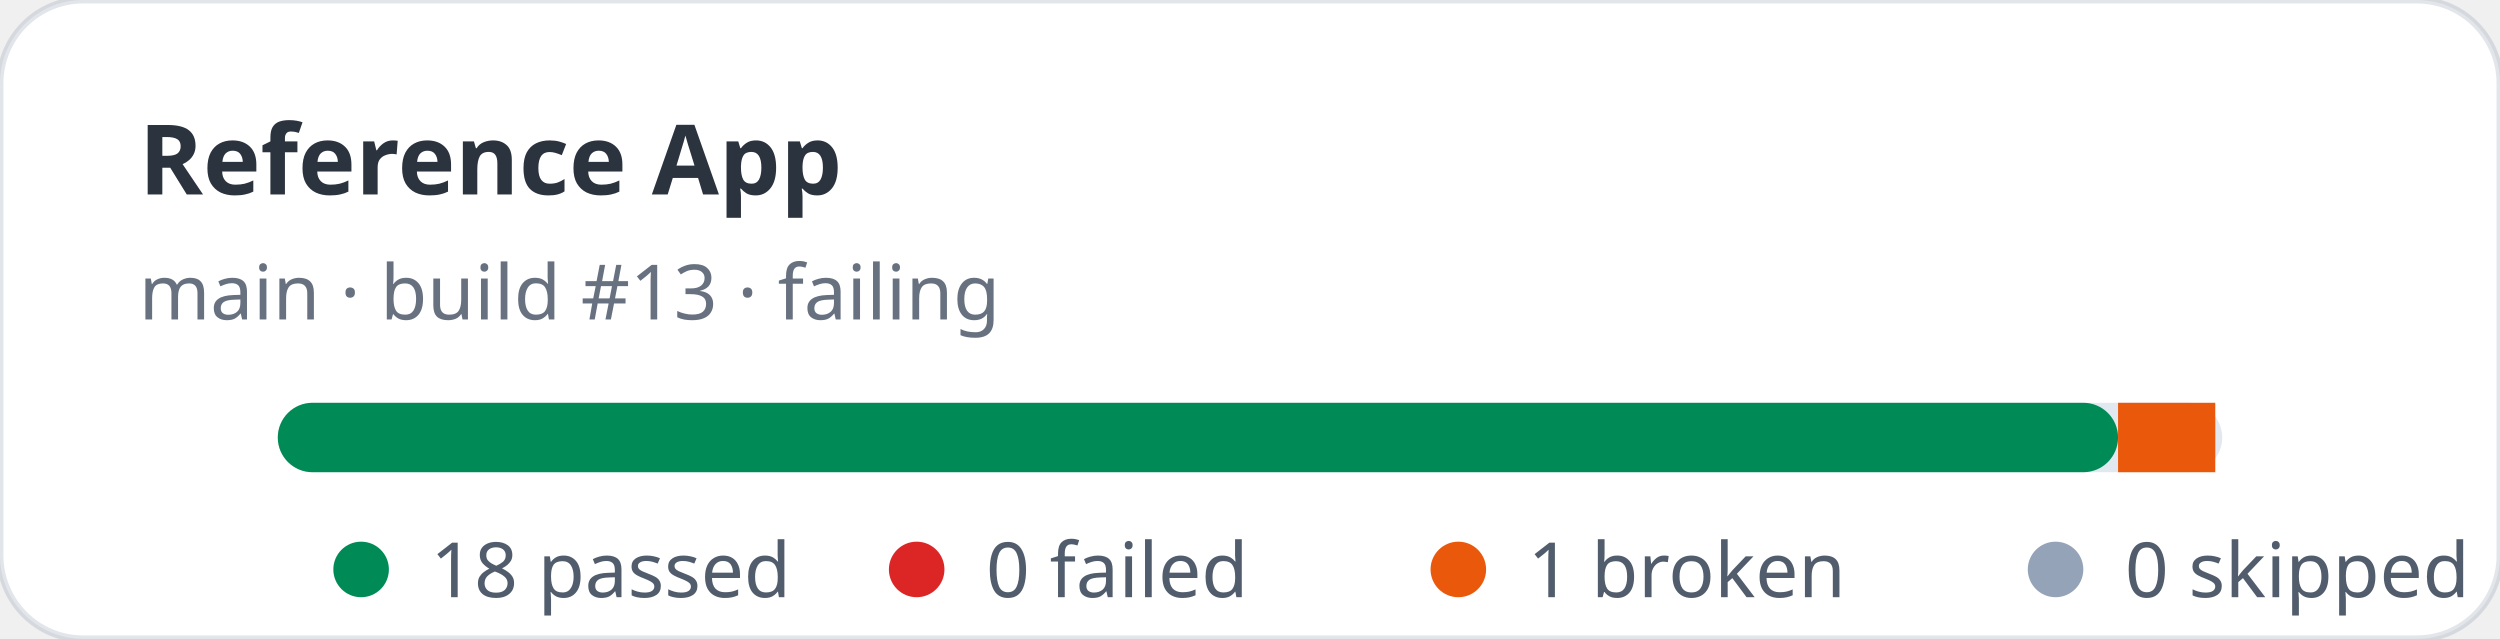
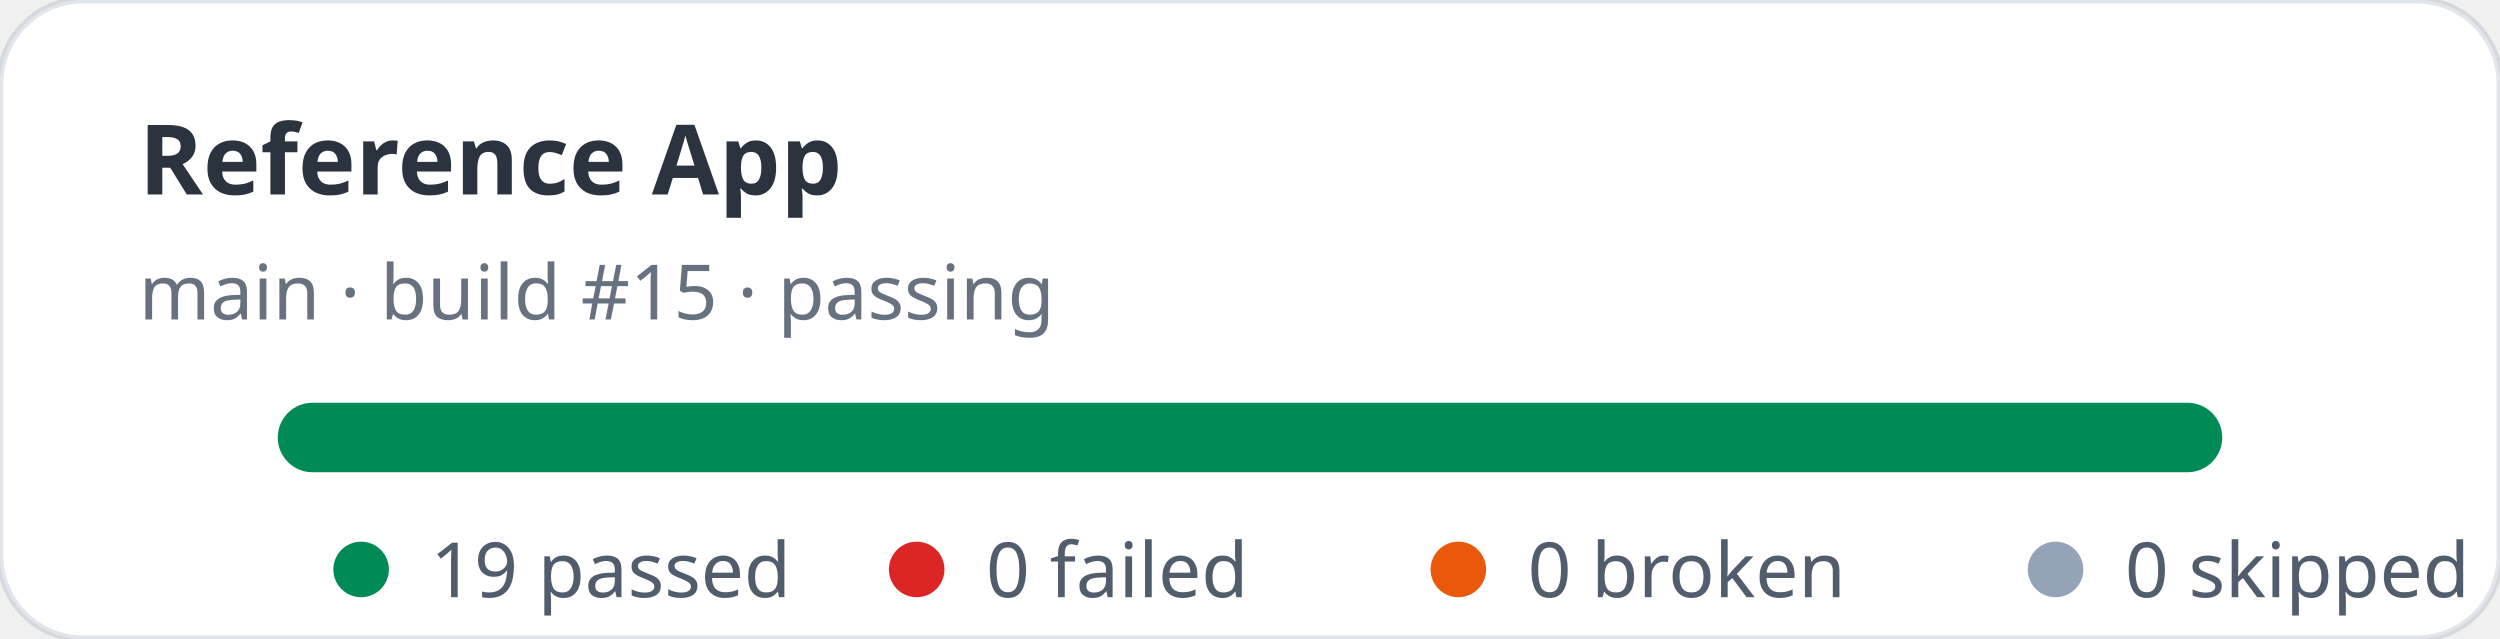
- <svg xmlns="http://www.w3.org/2000/svg" width="360" height="92" viewBox="0 0 360 92" role="img" aria-label="Reference App stats: 18 passed, 0 failed">
+ <svg xmlns="http://www.w3.org/2000/svg" width="360" height="92" viewBox="0 0 360 92" role="img" aria-label="Reference App stats: 19 passed, 0 failed">
  <rect width="360" height="92" rx="12" fill="#ffffff" stroke="rgba(11,48,86,0.12)" />
  <text x="20" y="28" fill="rgba(1,10,24,0.83)" font-family="ui-sans-serif,system-ui,sans-serif" font-size="14" font-weight="700">Reference App</text>
-   <text x="20" y="46" fill="rgba(2,19,44,0.6)" font-family="ui-sans-serif,system-ui,sans-serif" font-size="11">main · build #13 · failing</text>
+   <text x="20" y="46" fill="rgba(2,19,44,0.6)" font-family="ui-sans-serif,system-ui,sans-serif" font-size="11">main · build #15 · passing</text>
  <rect x="40" y="58" width="280" height="10" rx="5" fill="#e2e8f0" />
-   <rect x="40" y="58" width="265" height="10" rx="5" fill="#008a56" />
-   <rect x="305" y="58" width="14" height="10" fill="#ea580c" />
+   <rect x="40" y="58" width="280" height="10" rx="5" fill="#008a56" />
  <g font-family="ui-sans-serif,system-ui,sans-serif" font-size="11" fill="rgba(1,18,40,0.68)">
    <circle cx="52" cy="82" r="4" fill="#008a56" />
-     <text x="62" y="86">18 passed</text>
+     <text x="62" y="86">19 passed</text>
    <circle cx="132" cy="82" r="4" fill="#dc2626" />
    <text x="142" y="86">0 failed</text>
    <circle cx="210" cy="82" r="4" fill="#ea580c" />
-     <text x="220" y="86">1 broken</text>
+     <text x="220" y="86">0 broken</text>
    <circle cx="296" cy="82" r="4" fill="#94a3b8" />
    <text x="306" y="86">0 skipped</text>
  </g>
</svg>
